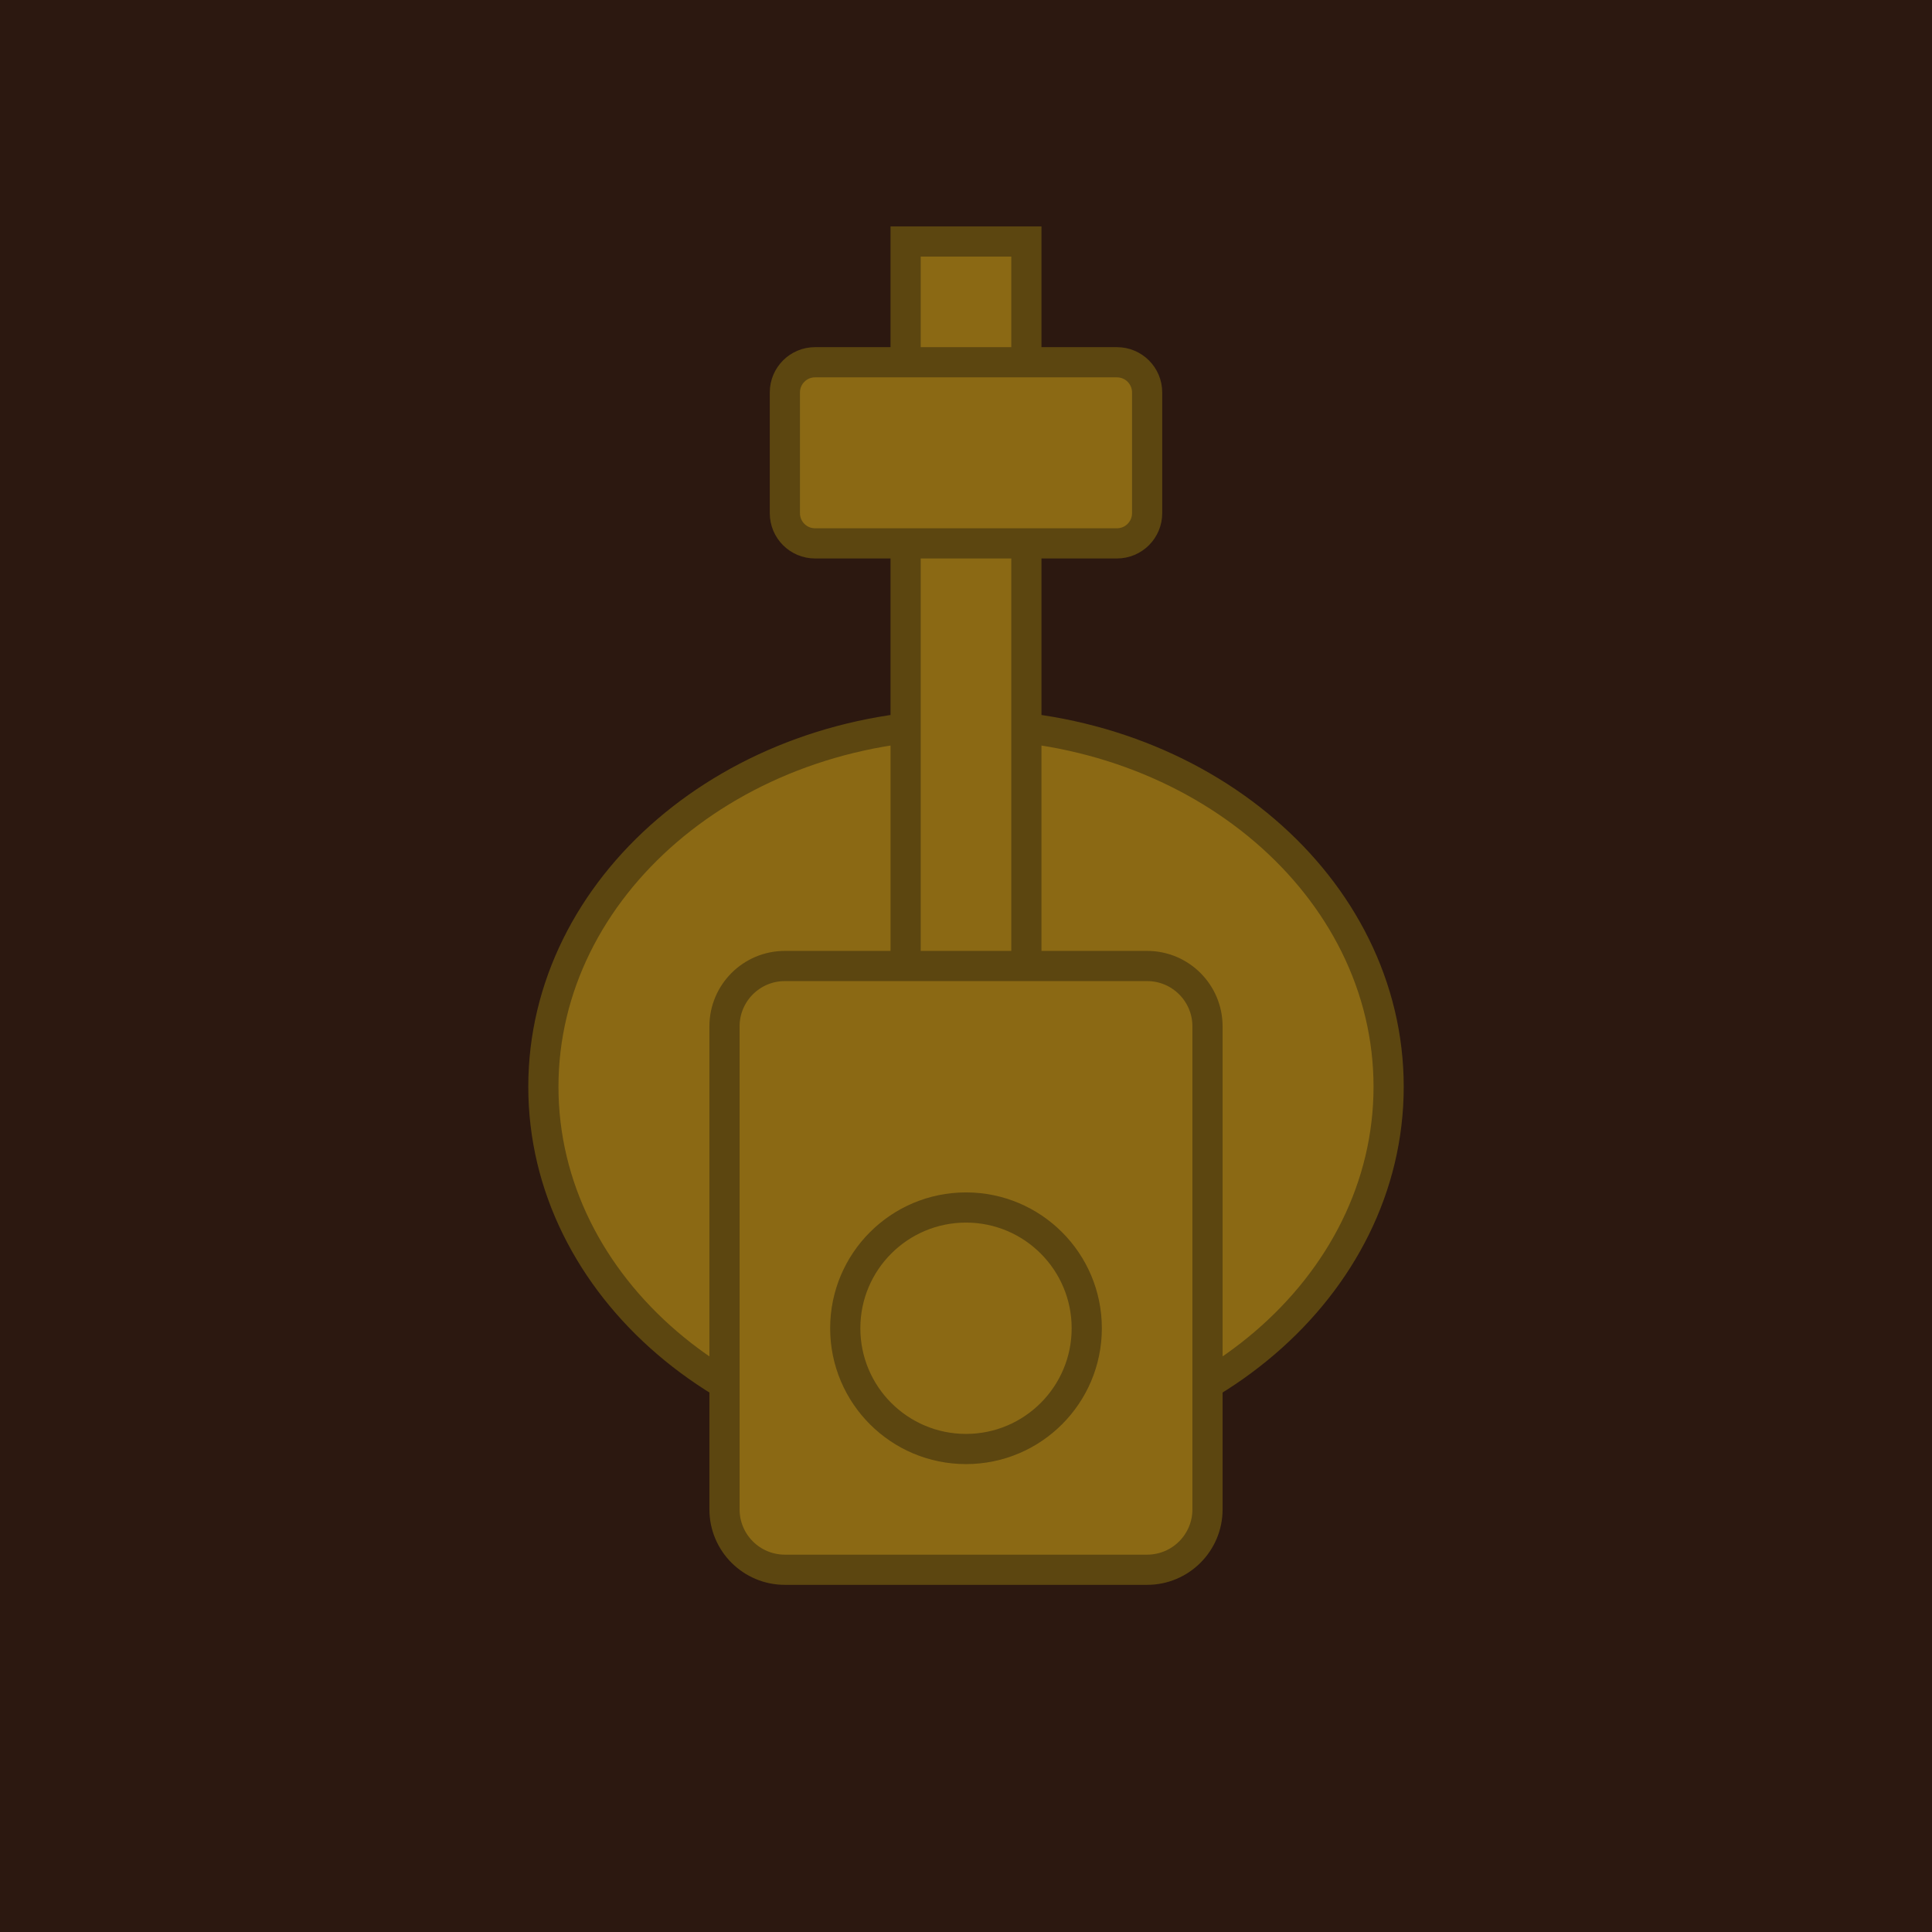
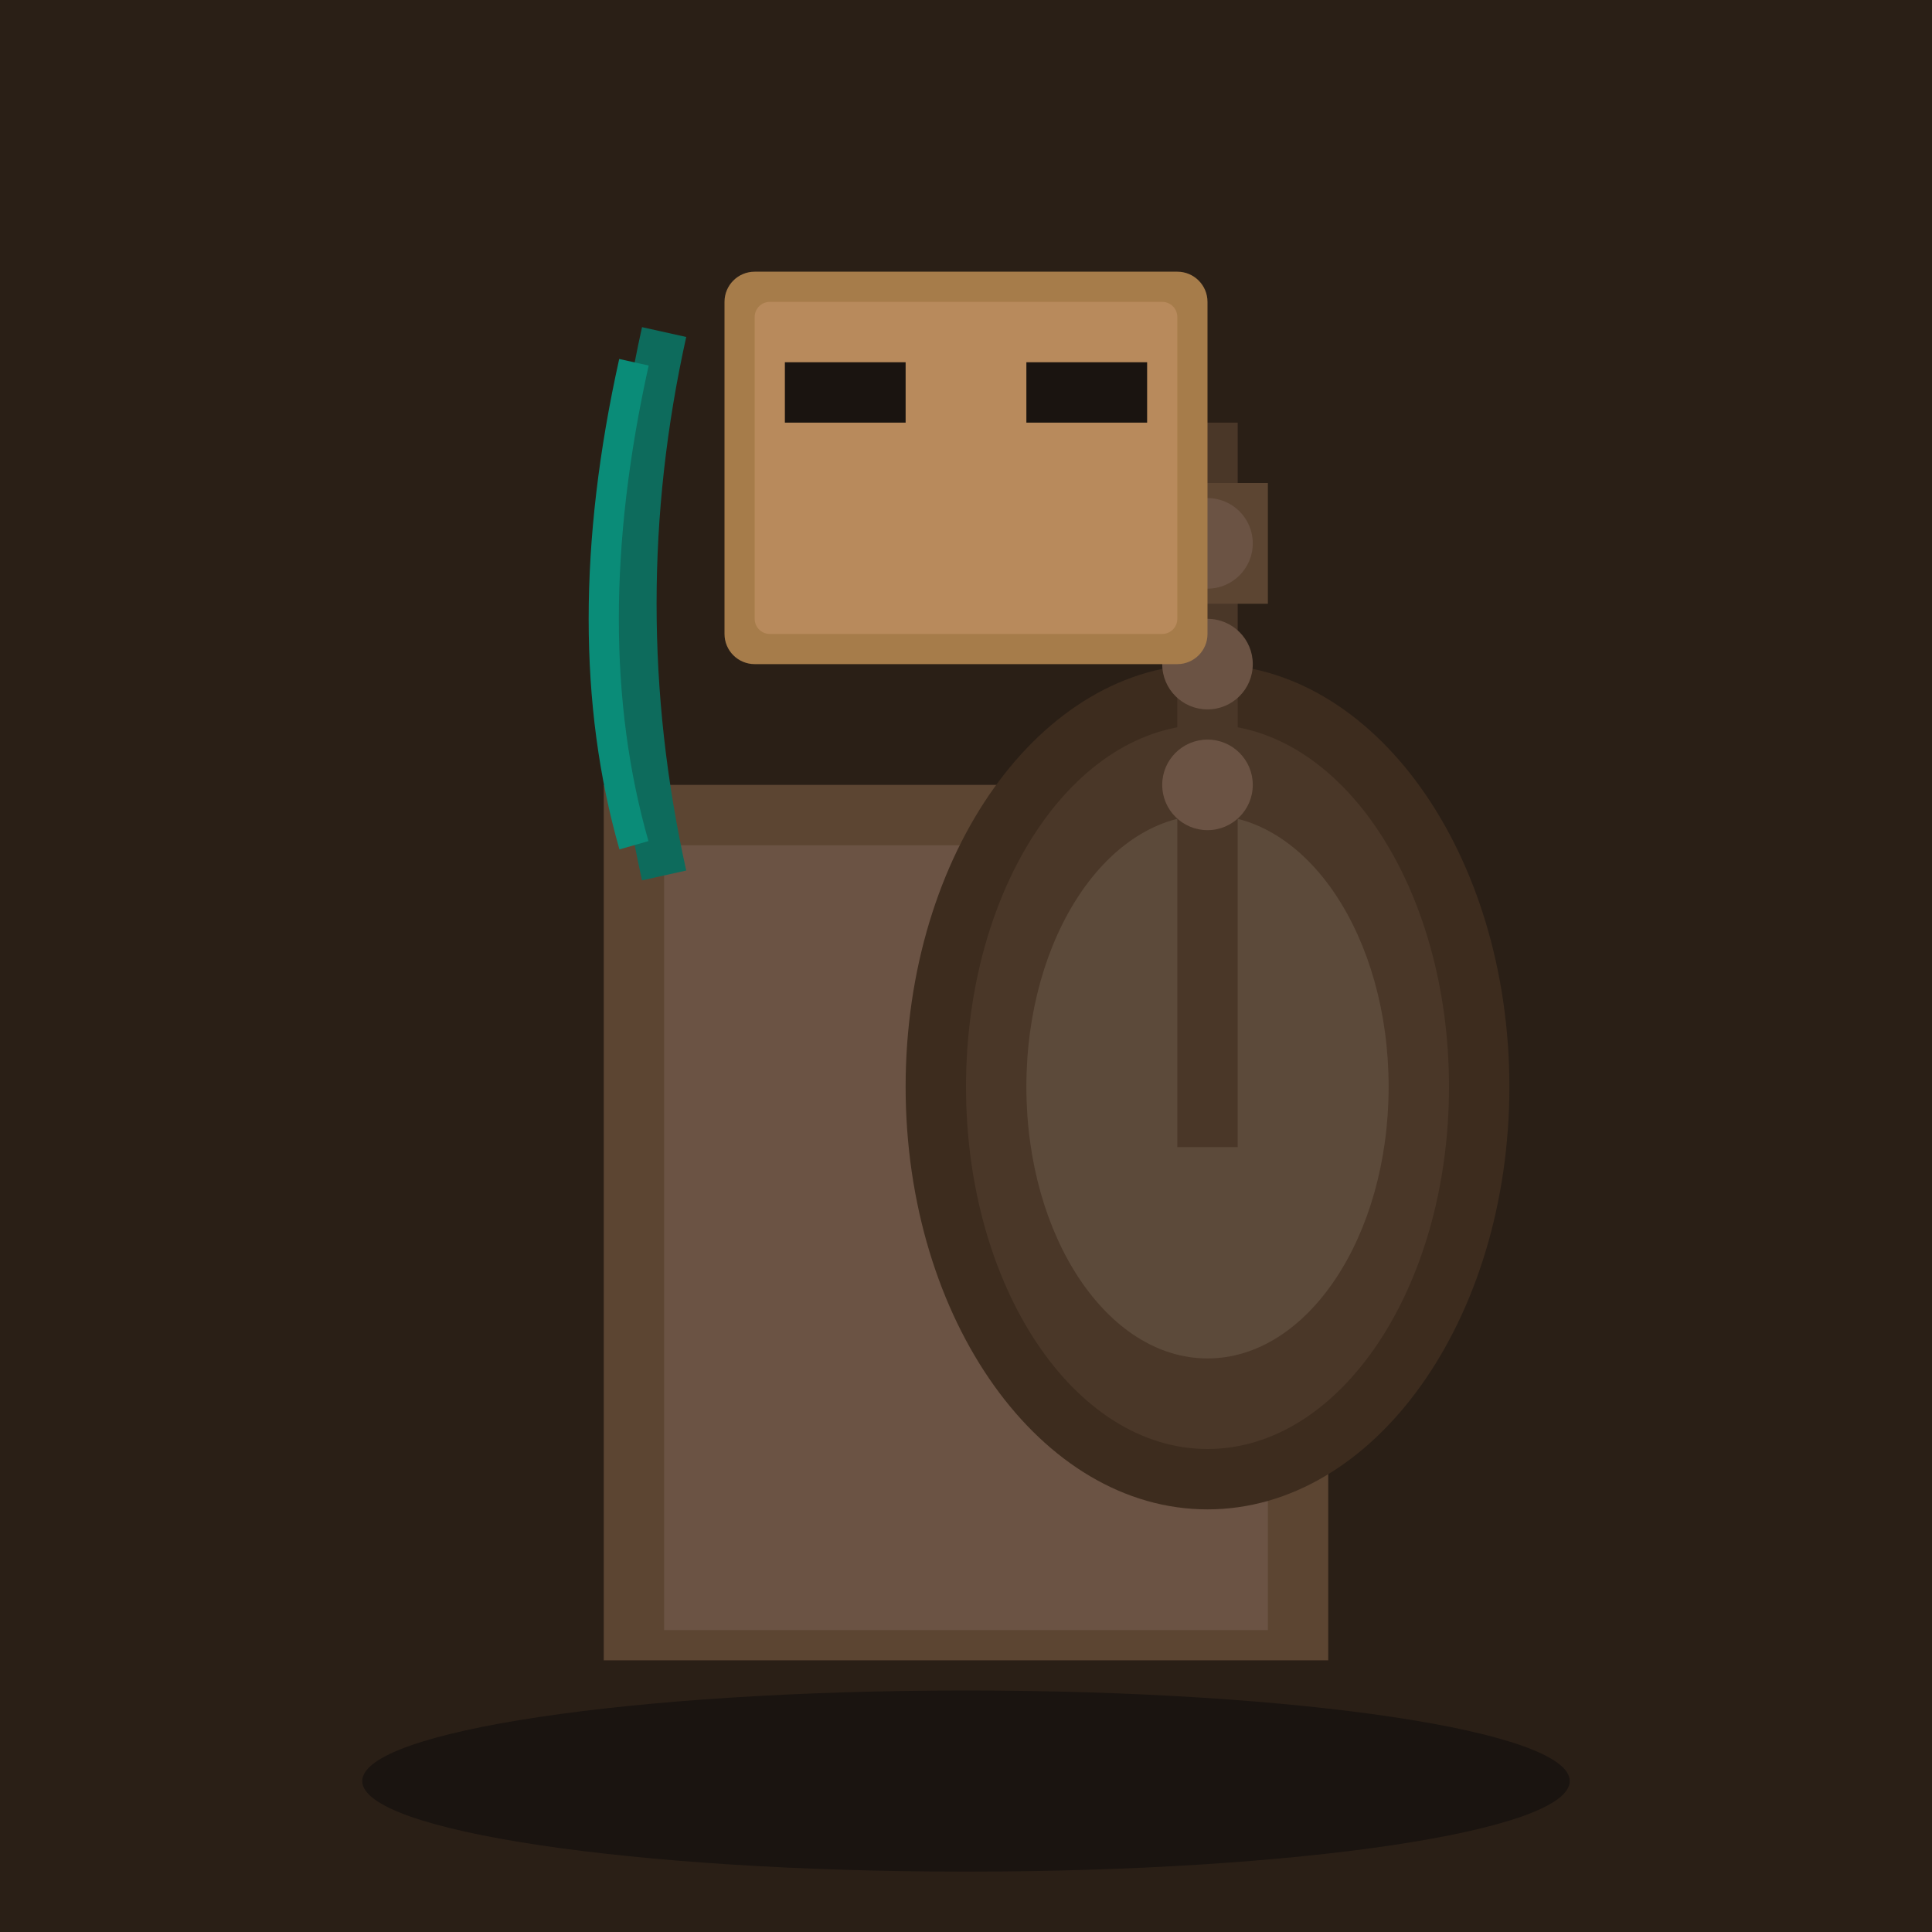
- <svg xmlns="http://www.w3.org/2000/svg" viewBox="0 0 64 64" width="64" height="64">
-   <rect width="64" height="64" fill="#2c1810" />
-   <g fill="#8b6914" stroke="#5c4610" stroke-width="1">
-     <ellipse cx="32" cy="36" rx="14" ry="12" />
-     <rect x="30" y="8" width="4" height="28" />
-     <rect x="26" y="12" width="12" height="6" rx="1" />
-     <rect x="24" y="32" width="16" height="20" rx="2" />
-     <circle cx="32" cy="44" r="4" />
-   </g>
+ <svg xmlns="http://www.w3.org/2000/svg" viewBox="0 0 128 128" width="128" height="128">
+   <rect width="128" height="128" fill="#2a1f16" />
+   <ellipse cx="64" cy="118" rx="40" ry="6" fill="#1a1410" />
+   <rect x="40" y="52" width="48" height="58" fill="#5c4532" />
+   <rect x="44" y="56" width="40" height="52" fill="#6b5344" />
+   <ellipse cx="80" cy="72" rx="20" ry="28" fill="#3d2c1e" />
+   <ellipse cx="80" cy="72" rx="16" ry="24" fill="#4a3728" />
+   <ellipse cx="80" cy="72" rx="12" ry="18" fill="#5c4a3a" />
+   <rect x="78" y="28" width="4" height="48" fill="#4a3728" />
+   <rect x="76" y="32" width="8" height="8" fill="#5c4532" />
+   <circle cx="80" cy="36" r="3" fill="#6b5344" />
+   <circle cx="80" cy="44" r="3" fill="#6b5344" />
+   <circle cx="80" cy="52" r="3" fill="#6b5344" />
+   <rect x="48" y="18" width="32" height="26" rx="2" fill="#a67c4a" />
+   <rect x="50" y="20" width="28" height="22" rx="1" fill="#b88a5c" />
+   <rect x="52" y="24" width="8" height="4" fill="#1a1410" />
+   <rect x="68" y="24" width="8" height="4" fill="#1a1410" />
+   <path d="M44 22 Q40 40 44 58" fill="none" stroke="#0d6b5c" stroke-width="3" />
+   <path d="M42 24 Q38 42 42 56" fill="none" stroke="#0a8c78" stroke-width="2" />
</svg>
